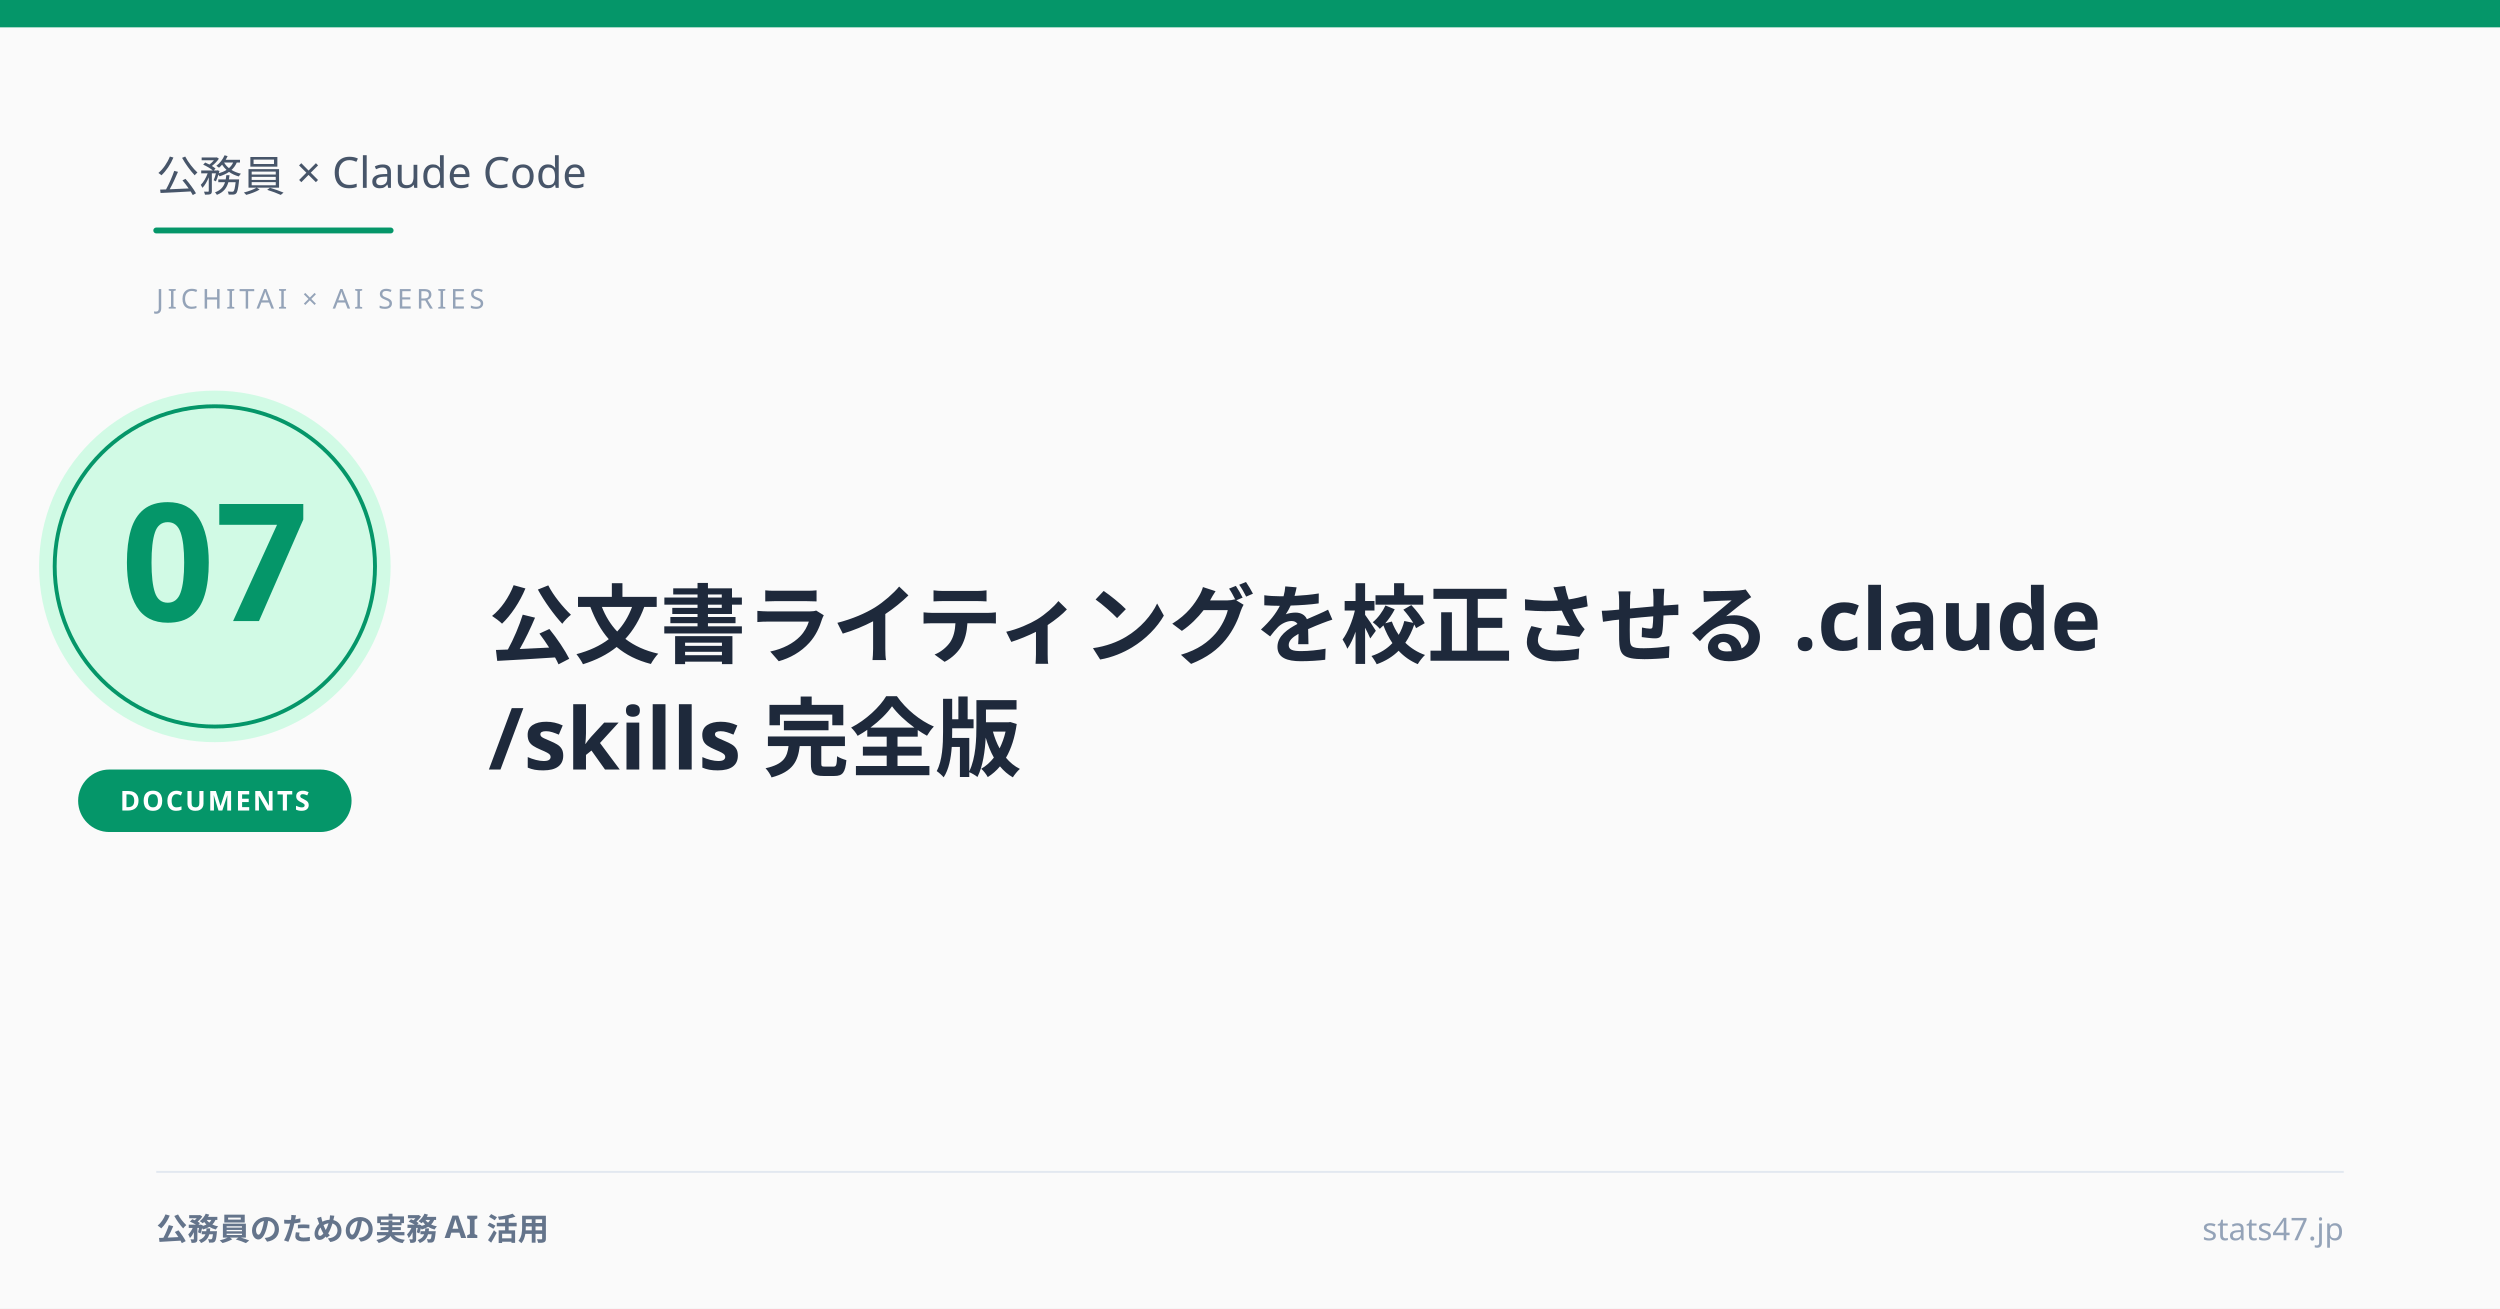
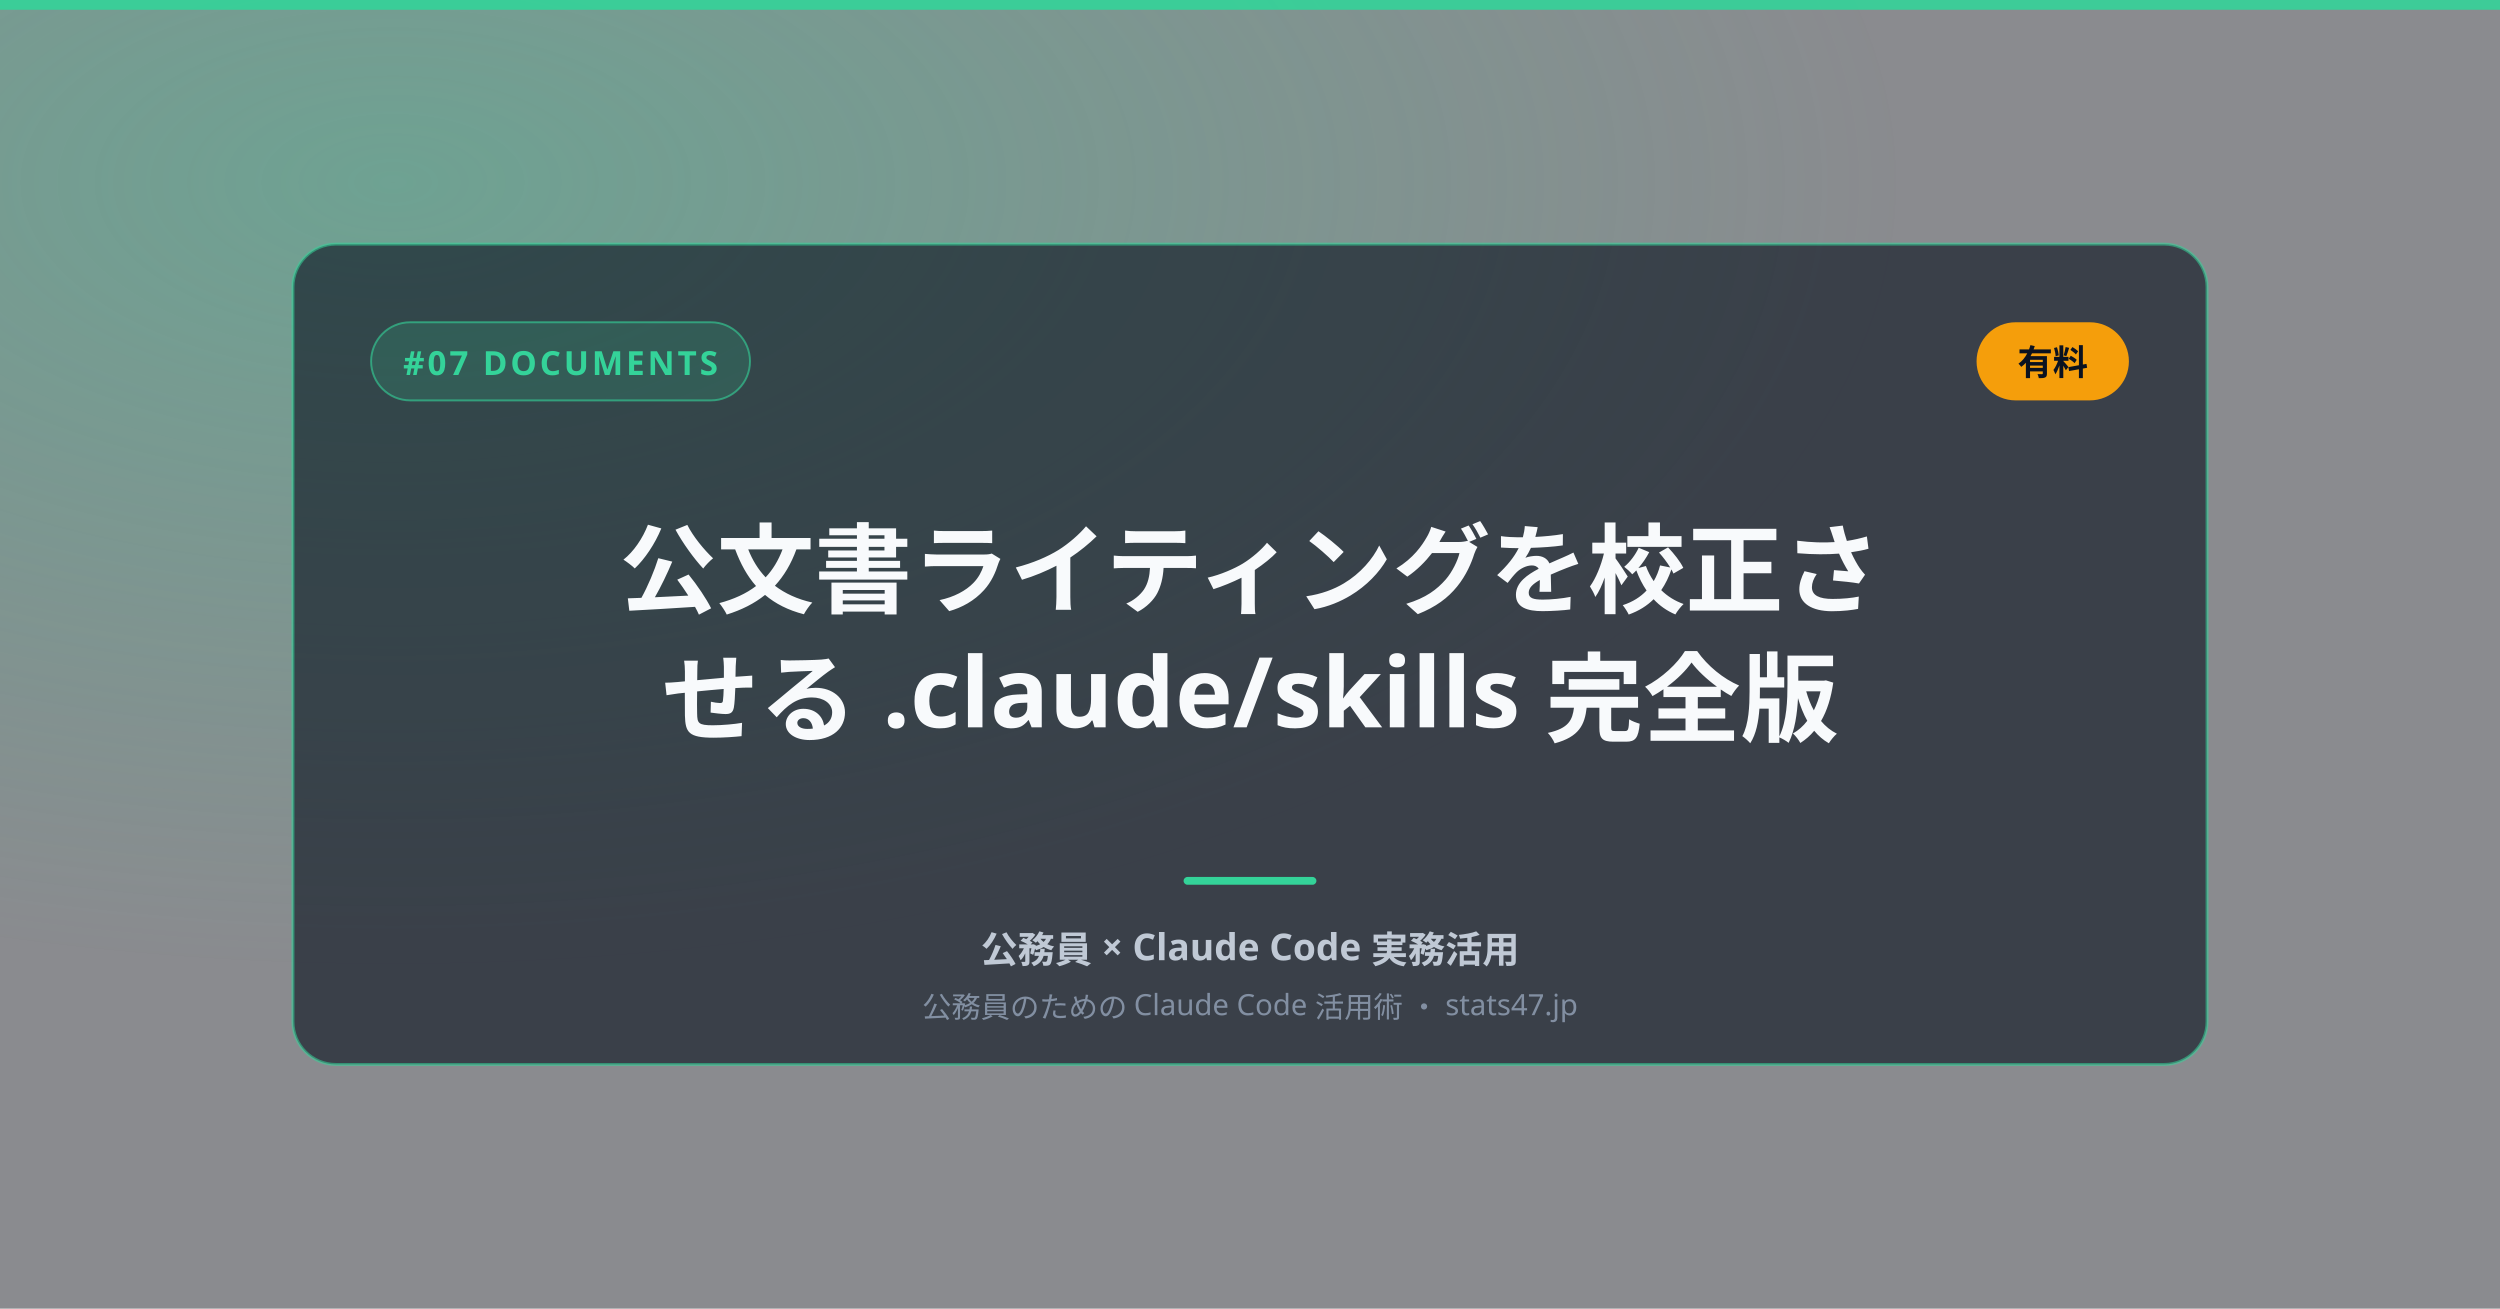
- <svg xmlns="http://www.w3.org/2000/svg" viewBox="0 0 1280 670">
-   <style>
-   text { font-family: 'Hiragino Kaku Gothic ProN', 'Yu Gothic', 'Noto Sans JP', sans-serif; }
- </style>
-   <rect width="1280" height="670" fill="#fafafa" />
-   <rect x="0" y="0" width="1280" height="14" fill="#059669" />
-   <text x="80" y="98" font-size="22" font-weight="500" fill="#475569">公務員 × Claude Code</text>
-   <line x1="80" y1="118" x2="200" y2="118" stroke="#059669" stroke-width="3" stroke-linecap="round" />
-   <text x="80" y="158" font-size="14" font-weight="500" fill="#94a3b8" letter-spacing="2">JICHITAI × AI SERIES</text>
-   <circle cx="110" cy="290" r="90" fill="#d1fae5" />
-   <circle cx="110" cy="290" r="82" fill="none" stroke="#059669" stroke-width="2" />
-   <text x="110" y="318" text-anchor="middle" font-size="84" font-weight="900" fill="#059669">07</text>
-   <rect x="40" y="394" width="140" height="32" rx="16" fill="#059669" />
-   <text x="110" y="415" text-anchor="middle" font-size="14" font-weight="700" fill="#ffffff" letter-spacing="1">DOCUMENTS</text>
-   <text x="250" y="336" font-size="44" font-weight="bold" fill="#1e293b">公文書ライティングを校正させる .claude</text>
-   <text x="250" y="394" font-size="44" font-weight="bold" fill="#1e293b">/skills 完全版</text>
-   <line x1="80" y1="600" x2="1200" y2="600" stroke="#e2e8f0" stroke-width="1" />
-   <text x="80" y="635" font-size="16" font-weight="600" fill="#64748b">公務員のための実務 AI 活用</text>
-   <text x="1200" y="635" text-anchor="end" font-size="16" font-weight="500" fill="#94a3b8">stats47.jp</text>
+ <svg xmlns="http://www.w3.org/2000/svg" width="1280" height="670" viewBox="0 0 1280 670">
+   <defs>
+     <radialGradient id="tone" cx="16%" cy="14%" r="60%">
+       <stop offset="0%" stop-color="#34d399" stop-opacity="0.32" />
+       <stop offset="100%" stop-color="#34d399" stop-opacity="0" />
+     </radialGradient>
+   </defs>
+   <rect width="1280" height="670" fill="#060a13" opacity="0.44" />
+   <rect width="1280" height="670" fill="url(#tone)" />
+   <rect x="0" y="0" width="1280" height="5" fill="#34d399" opacity="0.9" />
+   <rect x="150" y="125" width="980" height="420" rx="22" fill="#0b1220" fill-opacity="0.62" stroke="#34d399" stroke-opacity="0.55" stroke-width="1.5" />
+   <rect x="190" y="165" width="194" height="40" rx="20" fill="#34d399" fill-opacity="0.16" stroke="#34d399" stroke-opacity="0.6" stroke-width="1" />
+   <text x="287" y="192" text-anchor="middle" font-size="17" font-weight="700" letter-spacing="1.5" font-family="'Arial','Helvetica',sans-serif" fill="#34d399">#07  DOCUMENTS</text>
+   <rect x="1012" y="165" width="78" height="40" rx="20" fill="#f59e0b" />
+   <text x="1051" y="192" text-anchor="middle" font-size="18" font-weight="800" fill="#0b1220">有料</text>
+   <style>text{font-family:'Hiragino Kaku Gothic ProN','Yu Gothic','Noto Sans JP',sans-serif;}</style>
+   <text x="640" y="310" text-anchor="middle" font-size="50" font-weight="800" fill="#f8fafc">公文書ライティングを校正さ</text>
+   <text x="640" y="376" text-anchor="middle" font-size="50" font-weight="800" fill="#f8fafc">せる .claude/skills 完全版</text>
+   <rect x="606" y="449" width="68" height="4" rx="2" fill="#34d399" />
+   <text x="640" y="493" text-anchor="middle" font-size="19" font-weight="600" fill="#cbd5e1" opacity="0.92">公務員 × Claude Code 実務活用</text>
+   <text x="640" y="521" text-anchor="middle" font-size="15" font-weight="500" fill="#94a3b8" opacity="0.8">公務員のための Claude Code 活用術 ・ stats47.jp</text>
</svg>
